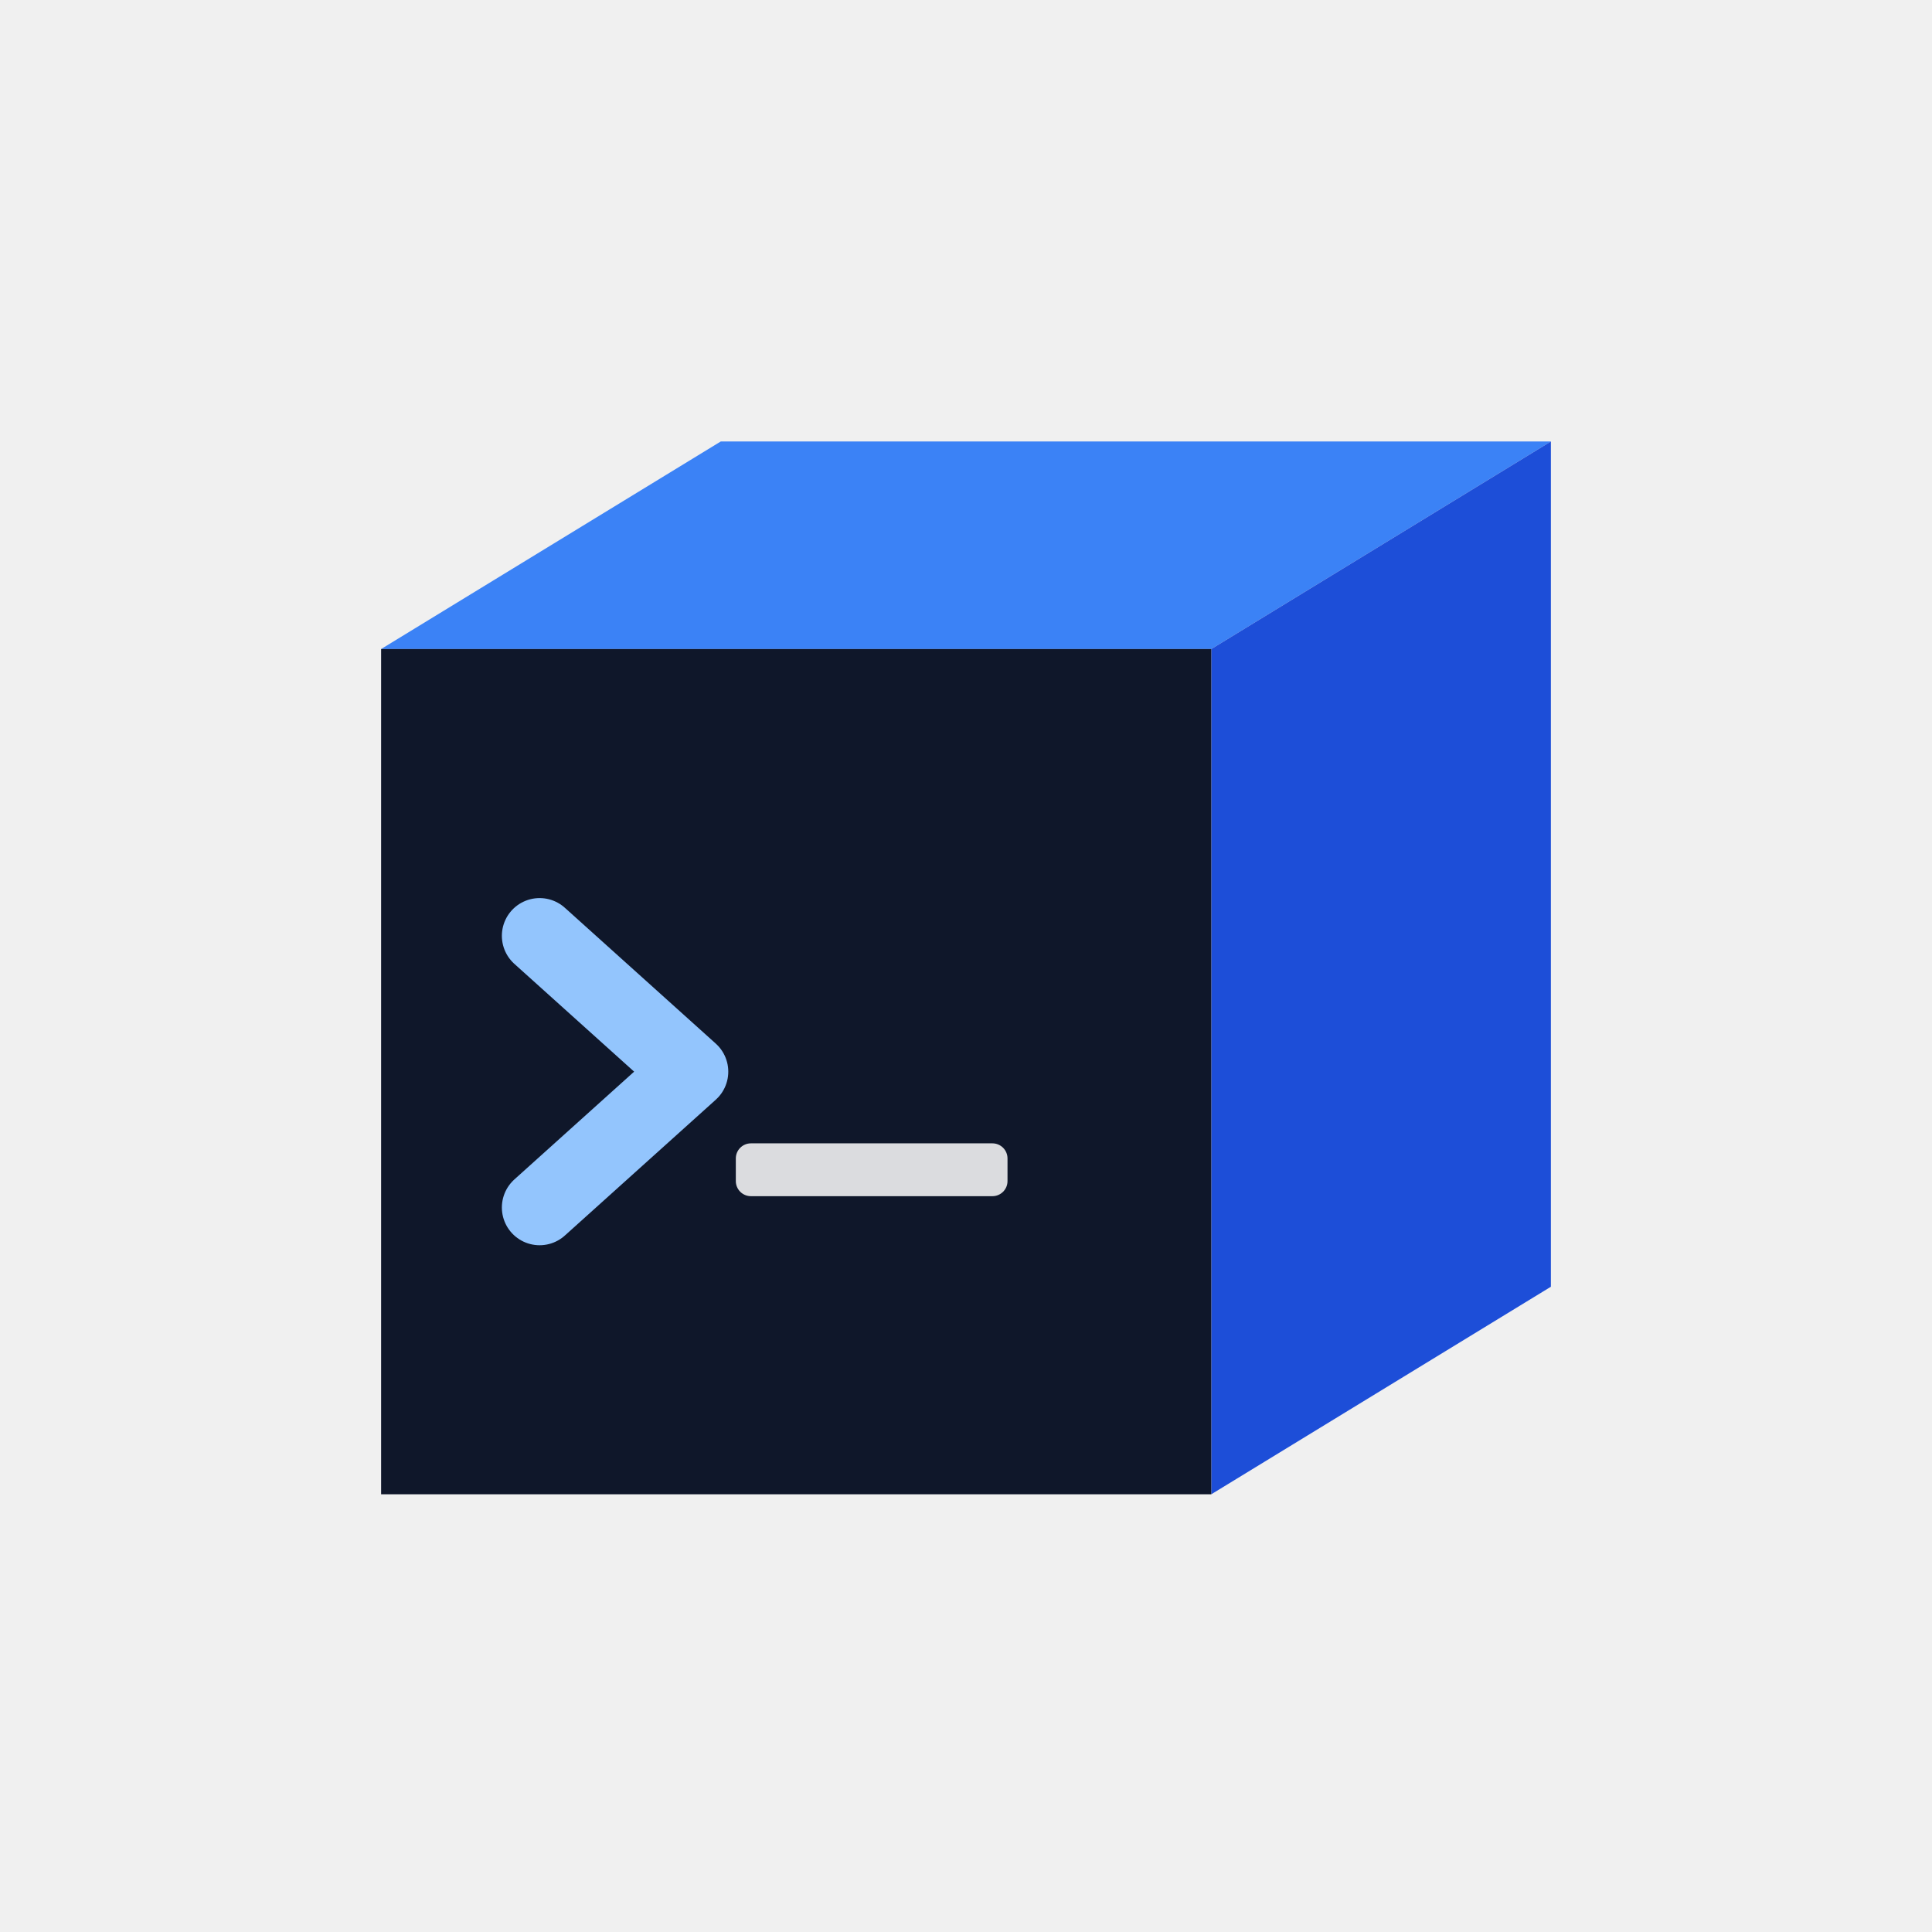
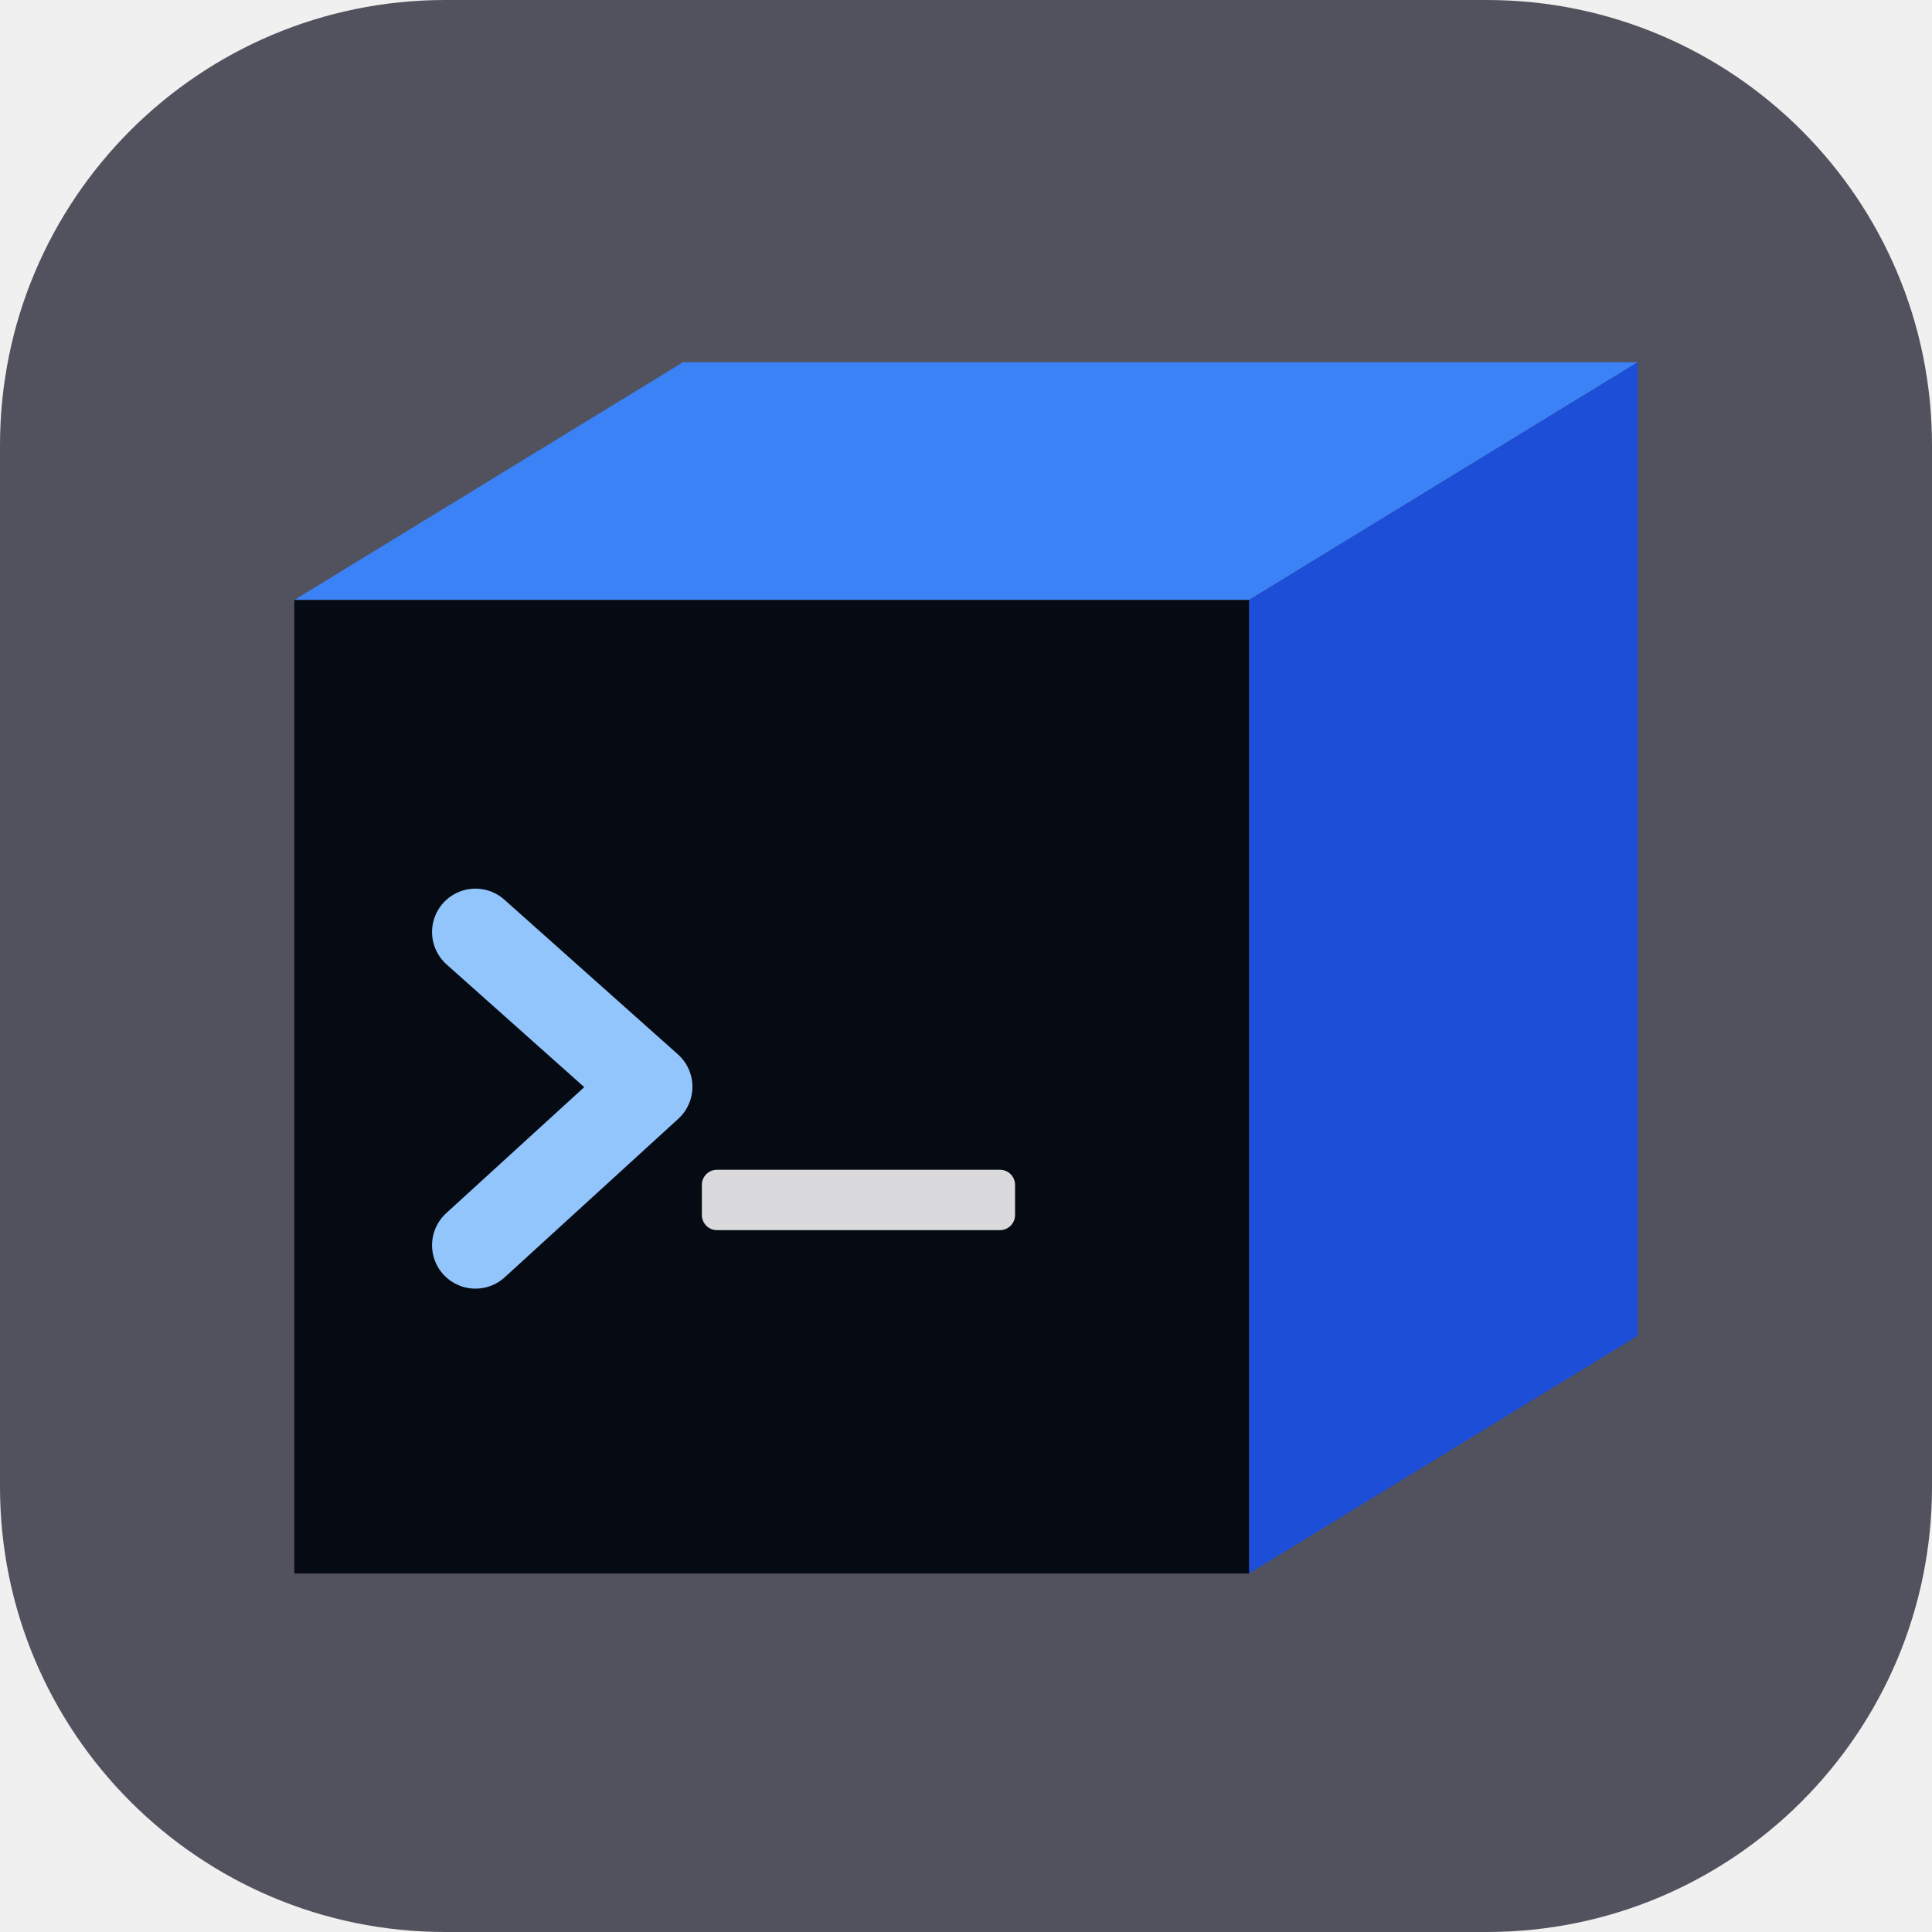
<svg xmlns="http://www.w3.org/2000/svg" viewBox="0 0 512 512">
-   <polygon points="101,172 191,117 411,117 321,172" fill="#3b82f6" />
-   <polygon points="321,172 411,117 411,341 321,396" fill="#1d4ed8" />
-   <polygon points="101,172 321,172 321,396 101,396" fill="#0f172a" />
-   <polyline points="143,248 183,284 143,320" fill="none" stroke="#93c5fd" stroke-width="20" stroke-linecap="round" stroke-linejoin="round" />
-   <rect x="195" y="303" width="72" height="14" rx="4" fill="white" opacity="0.85" />
+   <rect x="0" y="0" width="512" height="512" rx="118" ry="118" fill="#1e1e2e" opacity="0.75" />
+   <polygon points="78,159 181,96 434,96 331,159" fill="#3b82f6" />
+   <polygon points="331,159 434,96 434,354 331,417" fill="#1d4ed8" />
+   <polygon points="78,159 331,159 331,417 78,417" fill="#060a12" />
+   <polyline points="126,247 172,288 126,330" fill="none" stroke="#93c5fd" stroke-width="23" stroke-linecap="round" stroke-linejoin="round" />
+   <rect x="186" y="310" width="83" height="16" rx="4" fill="white" opacity="0.85" />
</svg>
